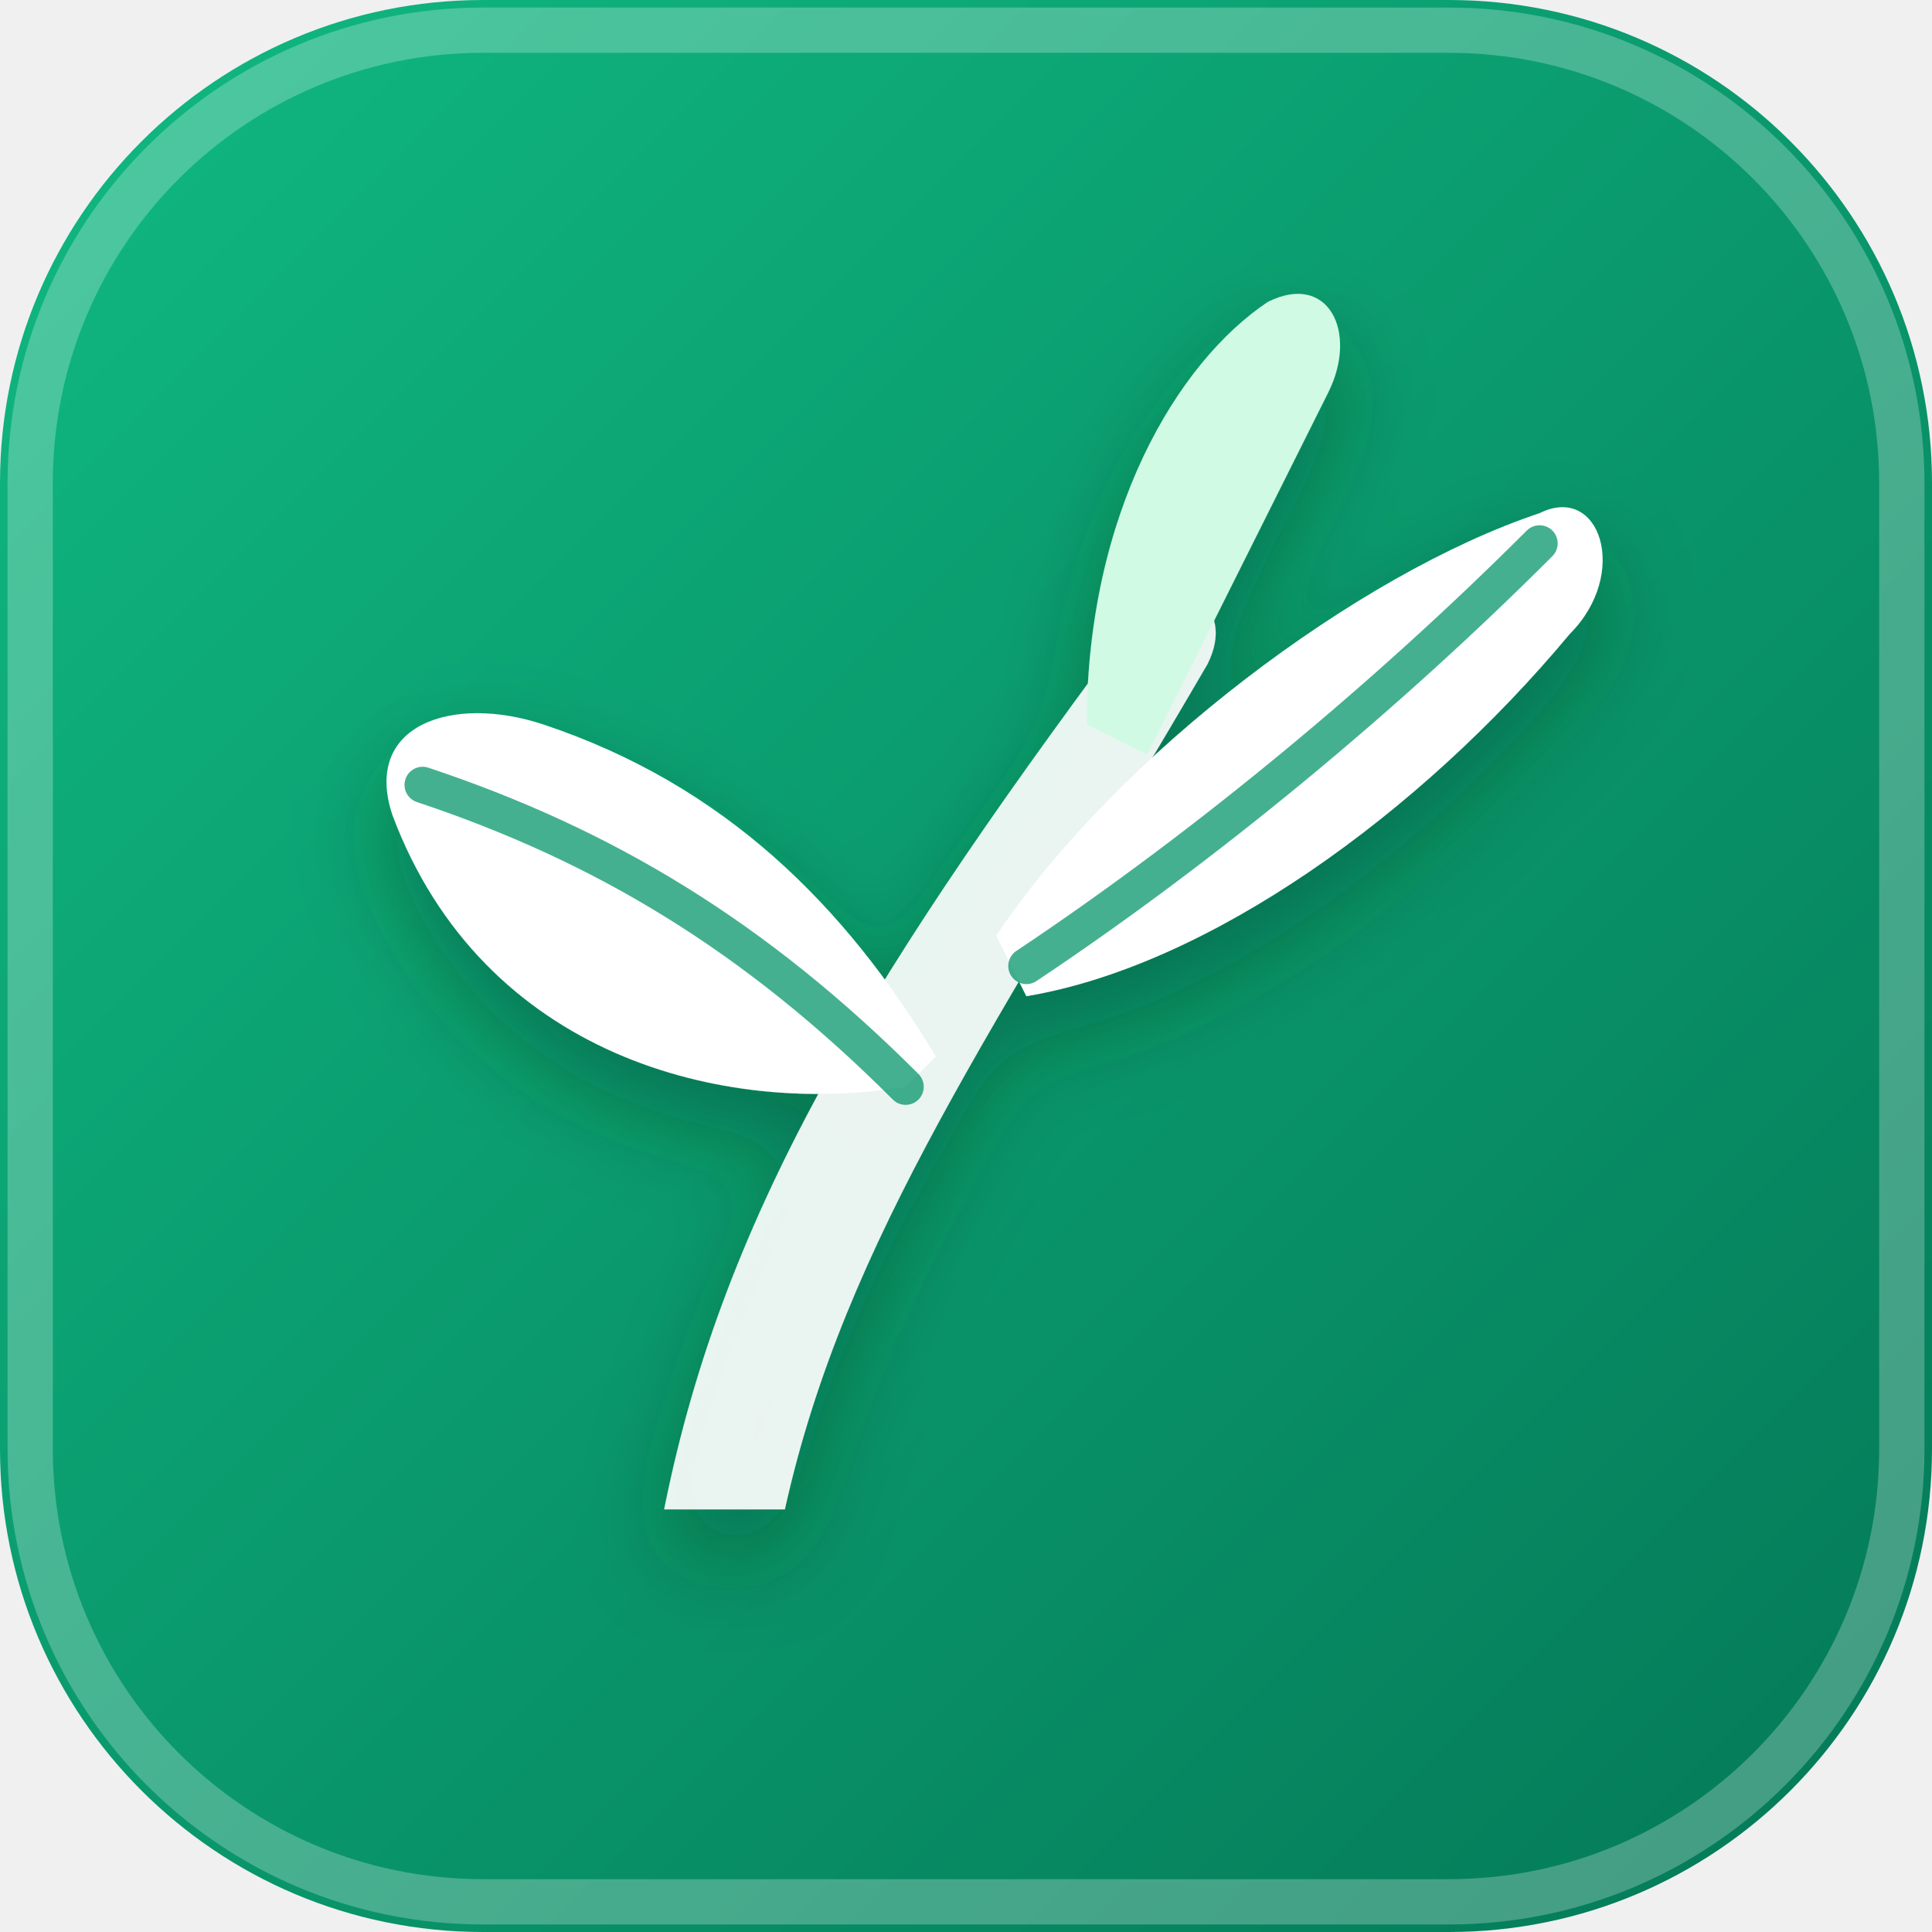
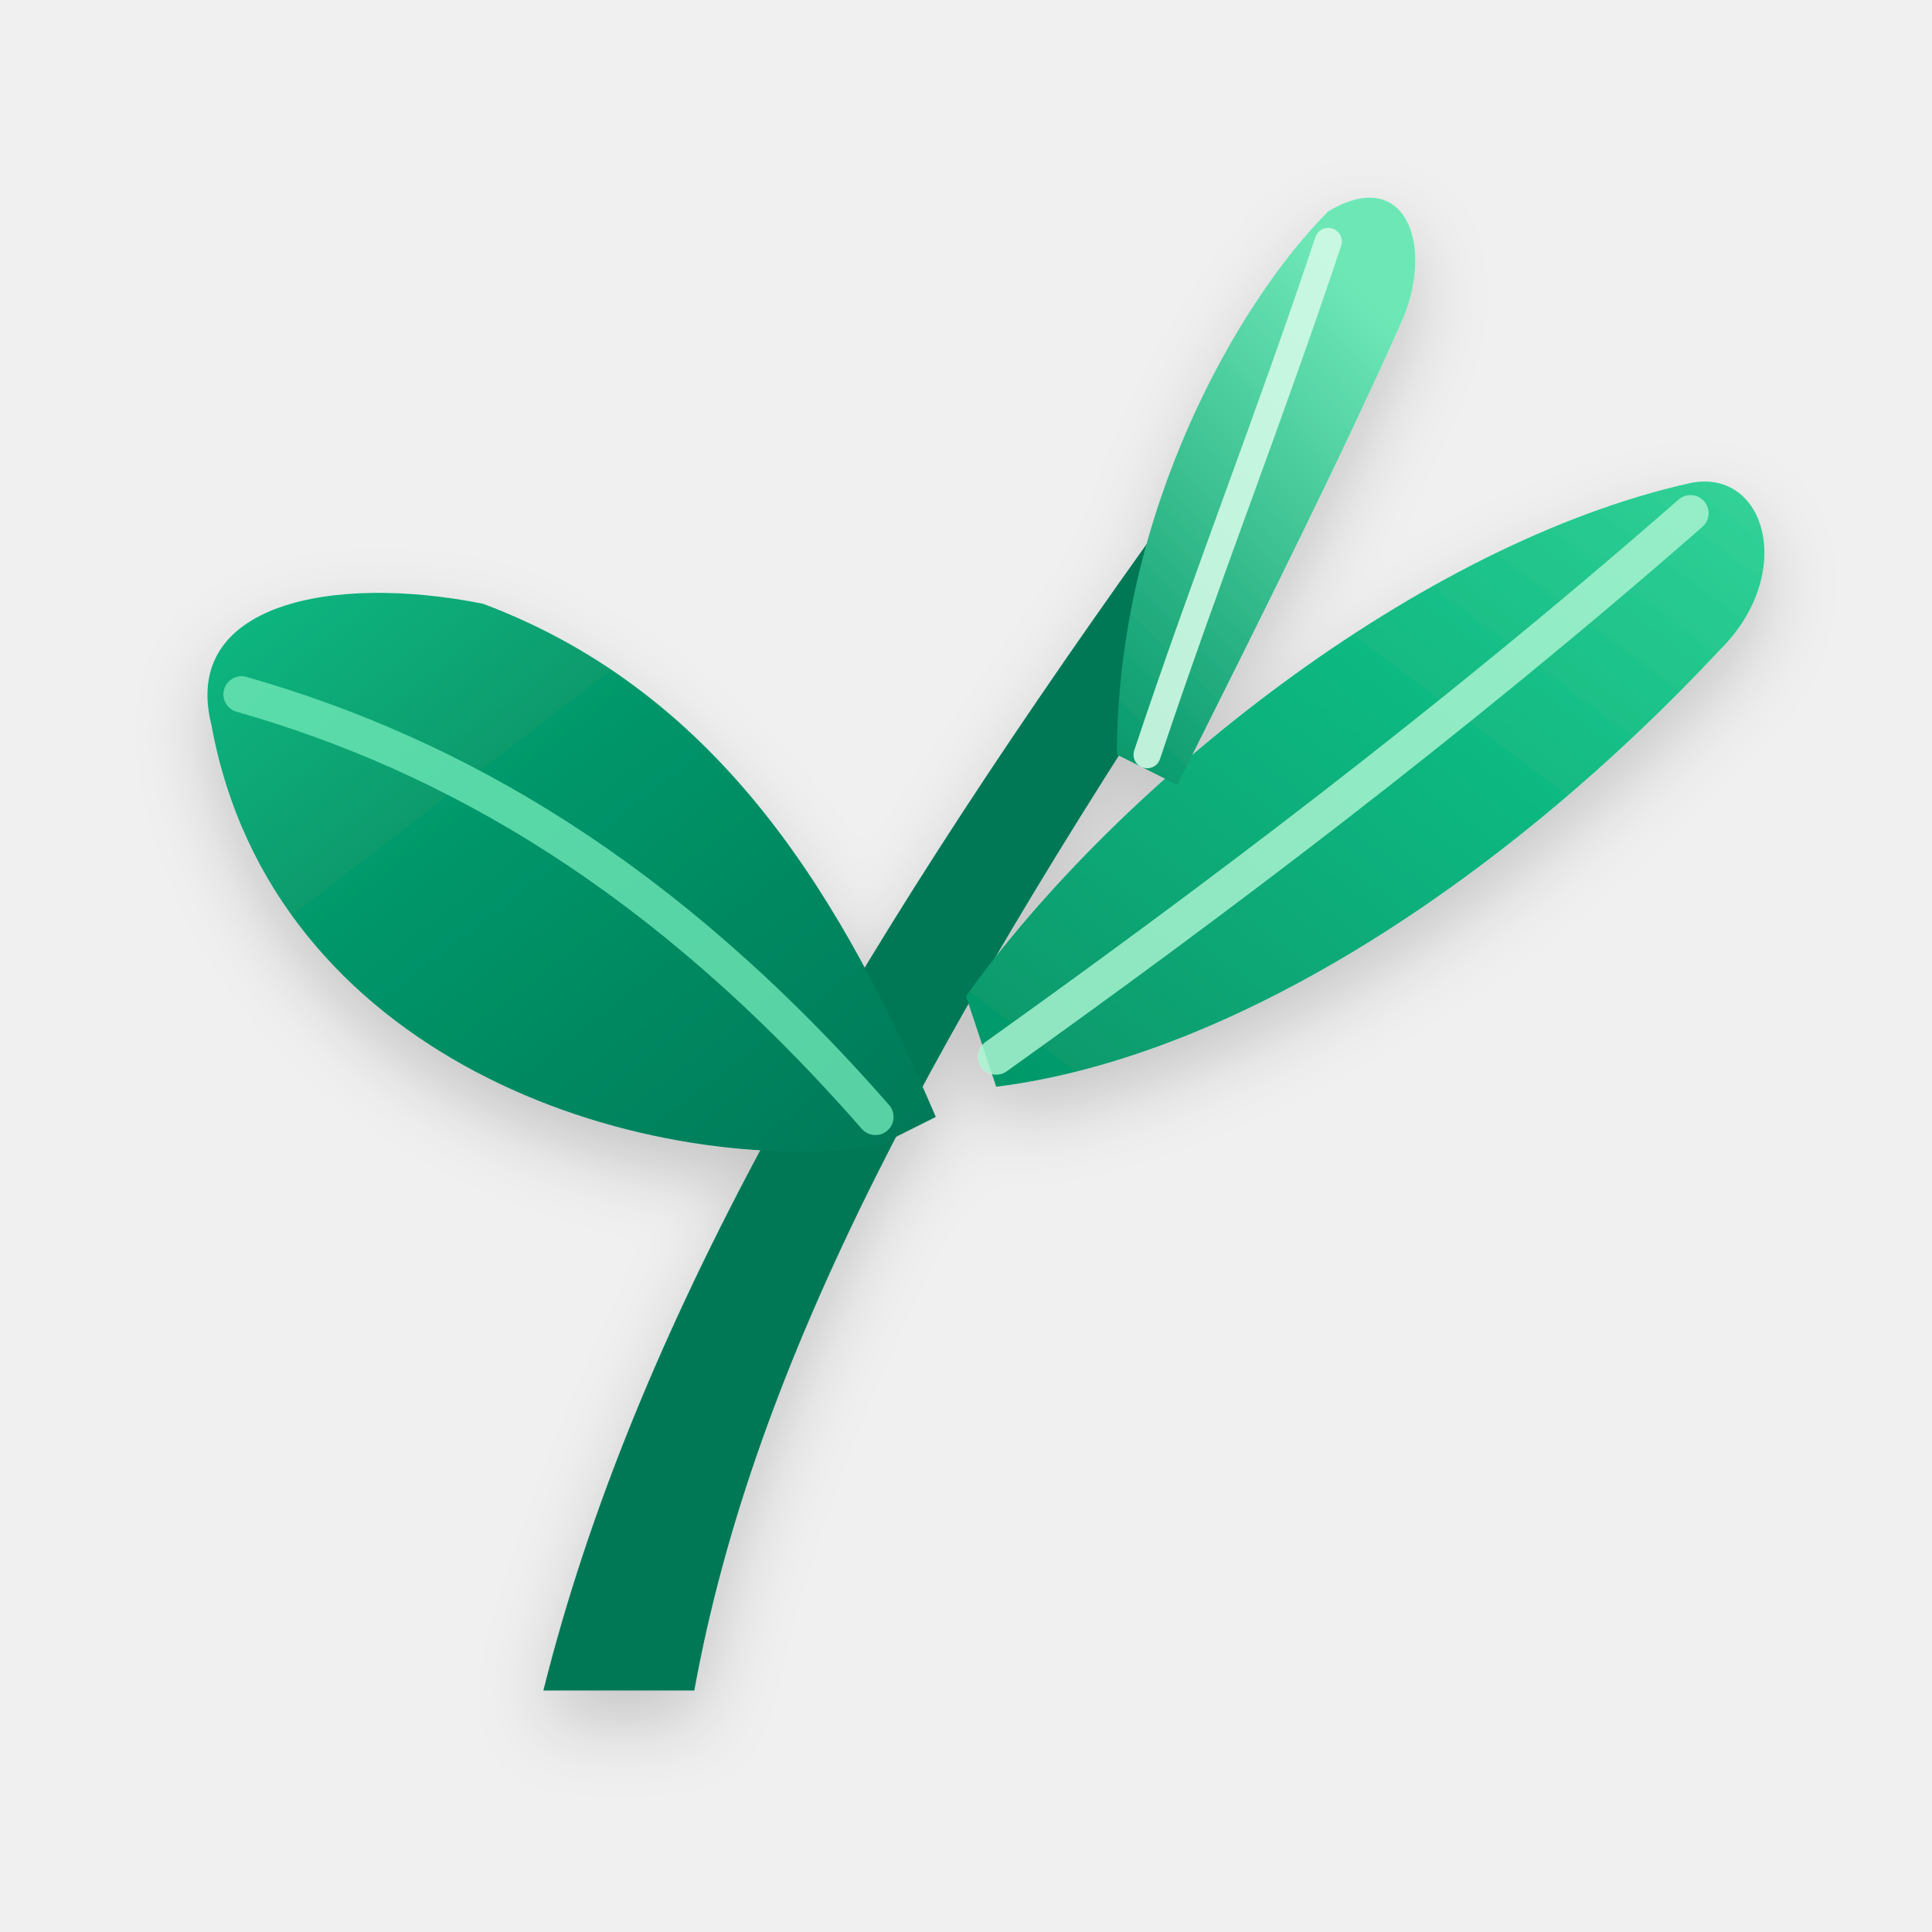
<svg xmlns="http://www.w3.org/2000/svg" viewBox="0 0 64 64" width="64" height="64">
  <defs>
-     <linearGradient id="ffGrad" x1="0%" y1="0%" x2="100%" y2="100%">
-       <stop offset="0%" stop-color="#10b981" />
-       <stop offset="100%" stop-color="#047857" />
+     <linearGradient id="mainLeafGrad" x1="0%" y1="100%" x2="100%" y2="0%">
+       <stop offset="0%" stop-color="#059669" />
+       <stop offset="60%" stop-color="#10b981" />
+       <stop offset="100%" stop-color="#34d399" />
    </linearGradient>
-     <filter id="ffShadow" x="-20%" y="-20%" width="140%" height="140%">
-       <feDropShadow dx="0" dy="1.5" stdDeviation="1.5" flood-color="#013220" flood-opacity="0.35" />
+     <linearGradient id="leftLeafGrad" x1="100%" y1="100%" x2="0%" y2="0%">
+       <stop offset="0%" stop-color="#047857" />
+       <stop offset="60%" stop-color="#059669" />
+       <stop offset="100%" stop-color="#10b981" />
+     </linearGradient>
+     <linearGradient id="topLeafGrad" x1="0%" y1="100%" x2="50%" y2="0%">
+       <stop offset="0%" stop-color="#059669" />
+       <stop offset="100%" stop-color="#6ee7b7" />
+     </linearGradient>
+     <filter id="softGlow" x="-15%" y="-15%" width="130%" height="130%">
+       <feDropShadow dx="0" dy="1" stdDeviation="1.2" flood-color="#000000" flood-opacity="0.18" />
    </filter>
  </defs>
-   <rect width="64" height="64" rx="16" fill="url(#ffGrad)" />
-   <rect x="1" y="1" width="62" height="62" rx="15" fill="none" stroke="#ffffff" stroke-width="1.5" stroke-opacity="0.25" />
-   <g filter="url(#ffShadow)">
-     <path d="M22 50 C24 40, 29 32, 38 20 C39 19, 41 20, 40 22 C33 34, 28 41, 26 50 Z" fill="#ffffff" opacity="0.9" />
-     <path d="M30 36 C24 37, 16 35, 13 27 C12 24, 15 23, 18 24 C24 26, 28 30, 31 35 Z" fill="#ffffff" />
-     <path d="M14 26 C20 28, 25 31, 30 36" stroke="#059669" stroke-width="1.2" stroke-linecap="round" fill="none" opacity="0.75" />
-     <path d="M33 31 C37 25, 45 19, 51 17 C53 16, 54 19, 52 21 C47 27, 40 32, 34 33 Z" fill="#ffffff" />
-     <path d="M51 18 C46 23, 40 28, 34 32" stroke="#059669" stroke-width="1.2" stroke-linecap="round" fill="none" opacity="0.75" />
-     <path d="M36 24 C36 17, 39 12, 42 10 C44 9, 45 11, 44 13 C42 17, 40 21, 38 25 Z" fill="#d1fae5" />
+   <g filter="url(#softGlow)">
+     <path d="M18 56 C21 44, 28 32, 38 18 C39.5 16, 42 17, 41 19 C31 34, 25 45, 23 56 Z" fill="#047857" />
+     <path d="M29 38 C21 39, 9 35, 7 24 C6 20, 11 19, 16 20 C24 23, 28 30, 31 37 Z" fill="url(#leftLeafGrad)" />
+     <path d="M8 23 C15 25, 22 29, 29 37" stroke="#6ee7b7" stroke-width="1.2" stroke-linecap="round" fill="none" opacity="0.8" />
+     <path d="M32 33 C37 26, 47 18, 56 16 C58.5 15.5, 59.5 19, 57 21.5 C50 29, 41 35, 33 36 Z" fill="url(#mainLeafGrad)" />
+     <path d="M56 17 C48 24, 40 30, 33 35" stroke="#a7f3d0" stroke-width="1.2" stroke-linecap="round" fill="none" opacity="0.85" />
+     <path d="M37 25 C37 17, 41 10, 44 7 C46.5 5.5, 47.5 8, 46.5 10.5 C44.5 15, 42 20, 39 26 Z" fill="url(#topLeafGrad)" />
+     <path d="M44 8 C42 14, 40 19, 38 25" stroke="#d1fae5" stroke-width="0.9" stroke-linecap="round" fill="none" opacity="0.9" />
  </g>
</svg>
